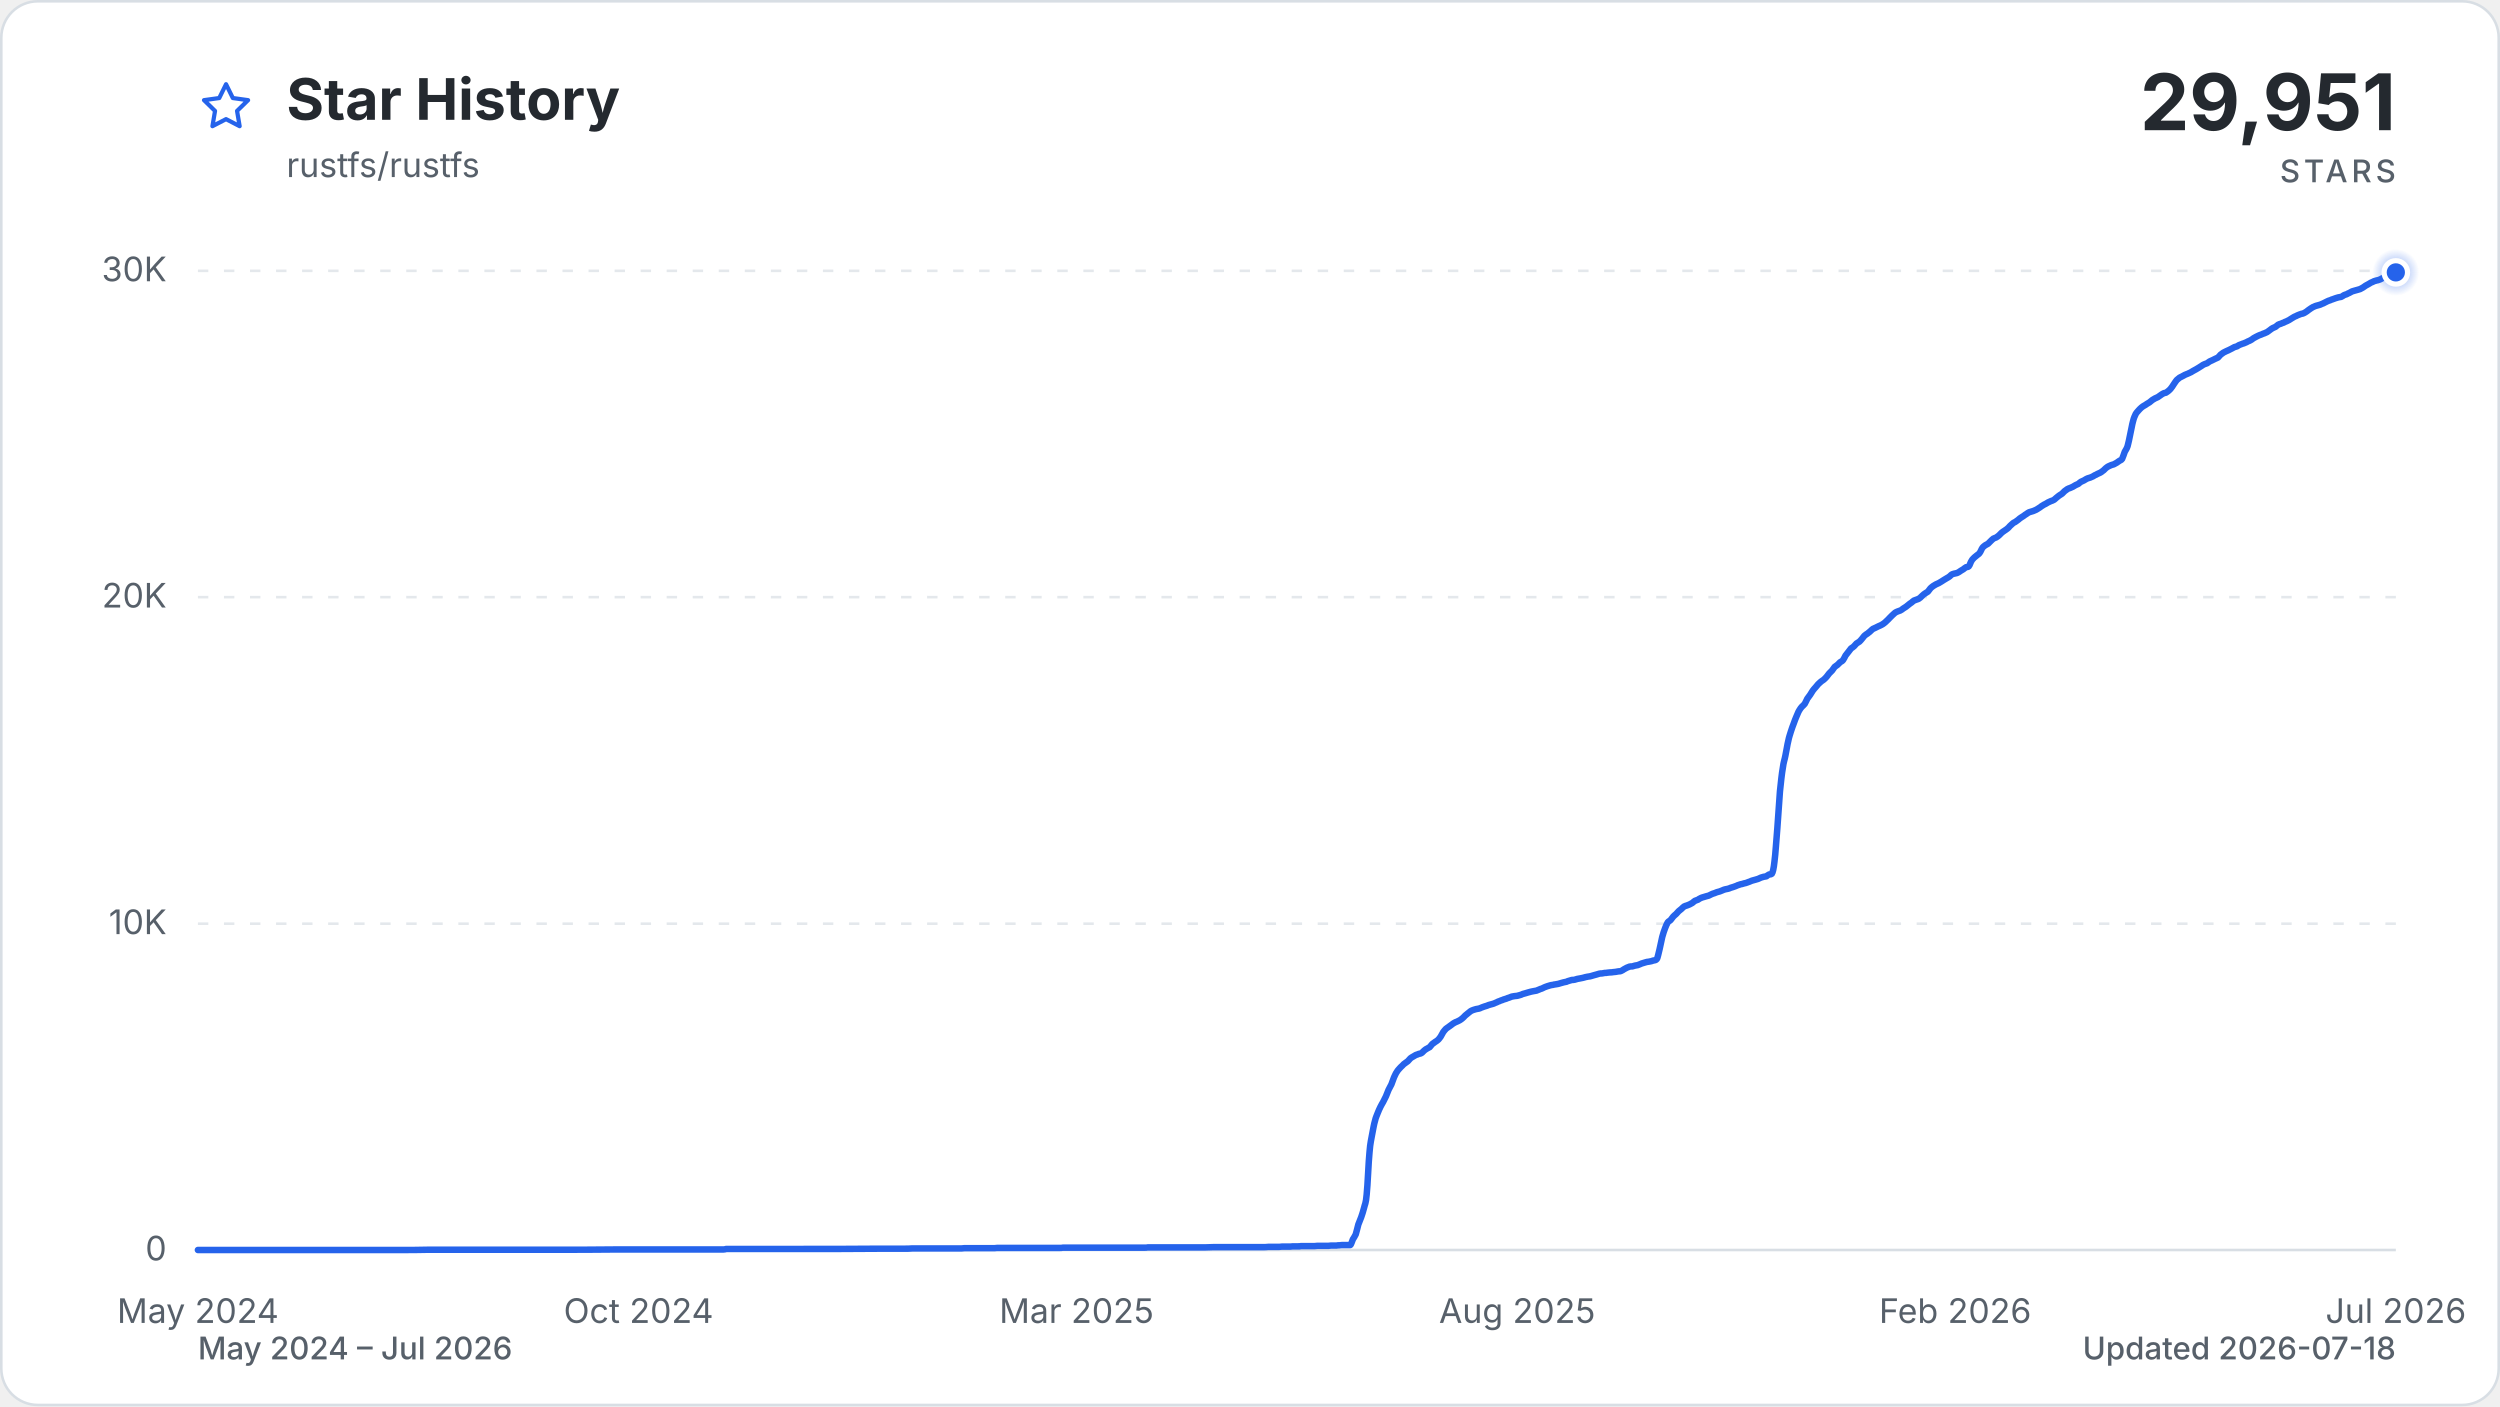
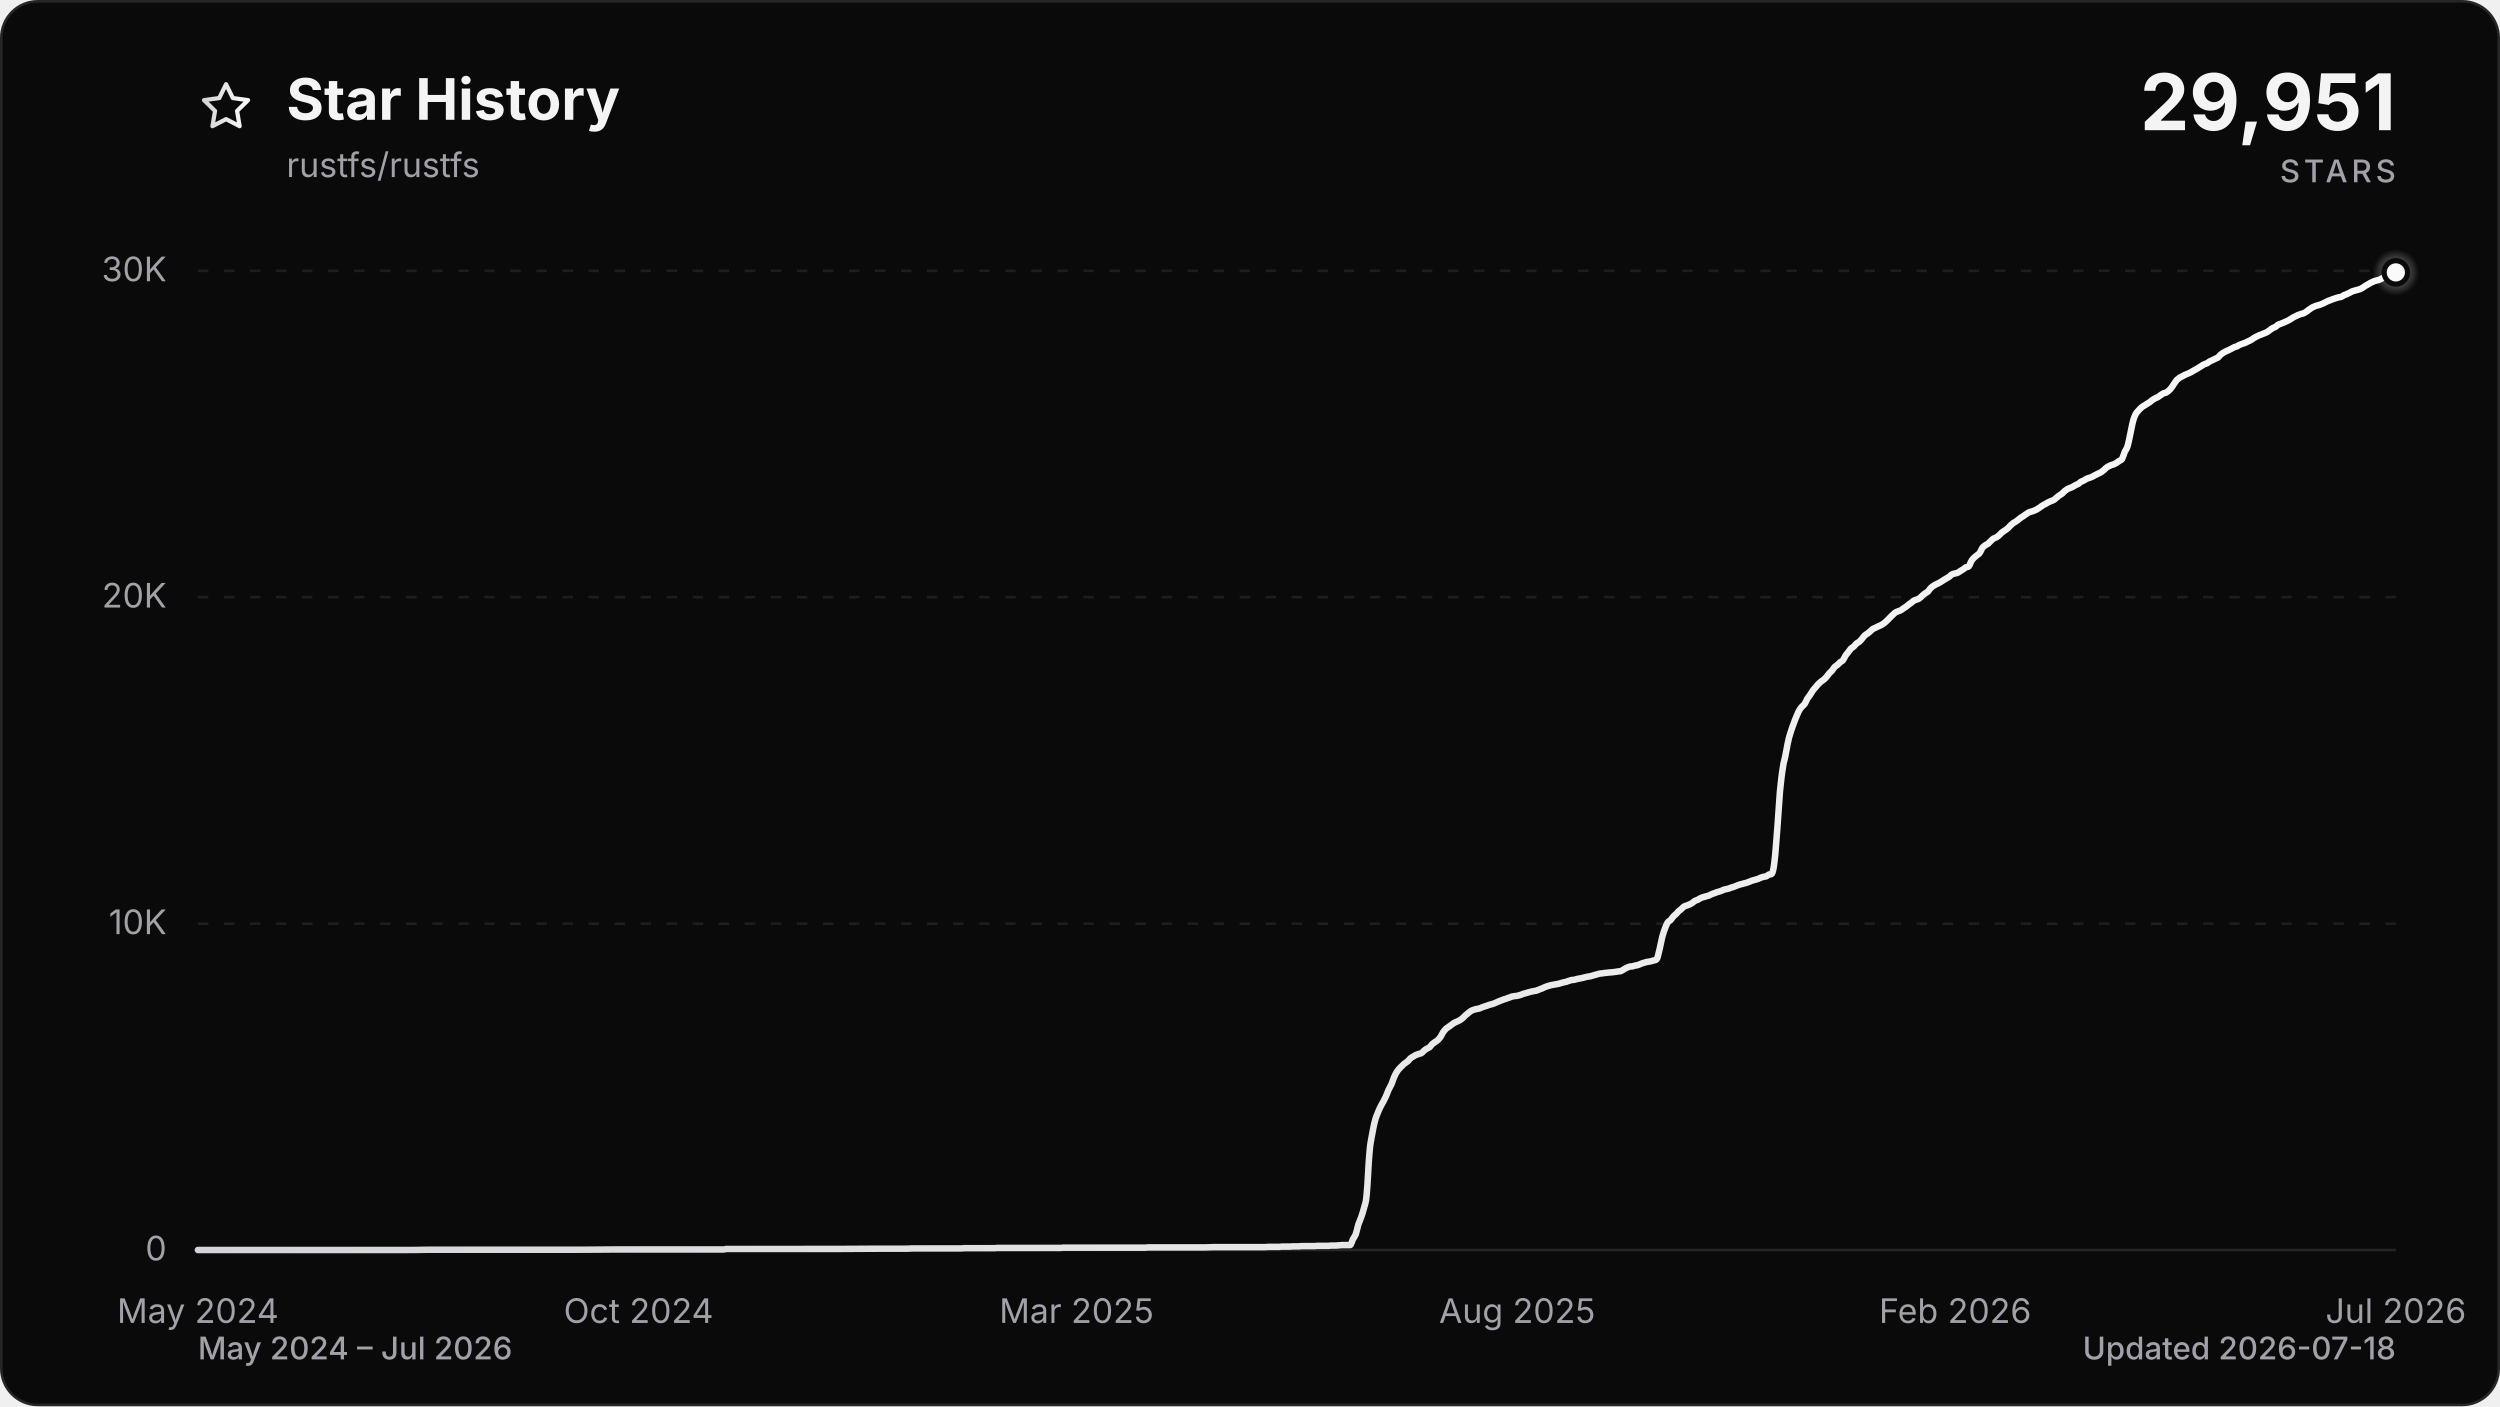
- <svg xmlns="http://www.w3.org/2000/svg" viewBox="0 0 960 540" role="img" aria-labelledby="title description" data-style="minimal" data-variant="line" data-animated="true">
+ <svg xmlns="http://www.w3.org/2000/svg" viewBox="0 0 960 540" role="img" aria-labelledby="title description" data-style="mono" data-variant="line" data-animated="true">
  <defs>
    <linearGradient id="trend" x1="0" y1="0" x2="1" y2="0">
-       <stop offset="0%" stop-color="#2563eb" />
-       <stop offset="100%" stop-color="#2563eb" />
+       <stop offset="0%" stop-color="#d4d4d8" />
+       <stop offset="100%" stop-color="#fafafa" />
    </linearGradient>
    <radialGradient id="marker-halo" cx="50%" cy="50%" r="50%">
-       <stop offset="0%" stop-color="#2563eb" stop-opacity="0.55" />
-       <stop offset="100%" stop-color="#2563eb" stop-opacity="0" />
+       <stop offset="0%" stop-color="#fafafa" stop-opacity="0.55" />
+       <stop offset="100%" stop-color="#fafafa" stop-opacity="0" />
    </radialGradient>
  </defs>
  <style>
.trend-enter{transform-box:fill-box;transform-origin:center;animation:trend-enter 520ms cubic-bezier(0.16,1,0.3,1)}
.marker-enter{transform-box:fill-box;transform-origin:center;animation:marker-enter 320ms cubic-bezier(0.16,1,0.3,1) 200ms both}
.marker-pulse{transform-box:fill-box;transform-origin:center;animation:marker-pulse 2.6s ease-out infinite}
@keyframes trend-enter{from{opacity:.35;transform:translateY(10px)}to{opacity:1;transform:translateY(0)}}
@keyframes marker-enter{from{opacity:0;transform:scale(.4)}to{opacity:1;transform:scale(1)}}
@keyframes marker-pulse{0%{opacity:.5;transform:scale(.7)}70%,100%{opacity:0;transform:scale(2.1)}}
@media (prefers-reduced-motion:reduce){.trend-enter,.marker-enter,.marker-pulse{animation:none!important}}
@media (prefers-reduced-motion:reduce){.marker-pulse{opacity:0}}
</style>
-   <rect x="0.5" y="0.5" width="959" height="539" fill="#ffffff" stroke="#d8dee4" stroke-width="1" rx="14" />
+   <rect x="0.5" y="0.5" width="959" height="539" fill="#0a0a0a" stroke="#262626" stroke-width="1" rx="14" />
  <path d="M12 2.6l2.9 5.9 6.5.9-4.7 4.6 1.1 6.5-5.8-3-5.8 3 1.1-6.5-4.7-4.6 6.5-.9L12 2.6Z" transform="translate(76 30) scale(.9)" fill="none" stroke="url(#trend)" stroke-width="1.8" stroke-linejoin="round" aria-hidden="true" />
-   <text x="110" y="46" fill="#24292f" font-family="ui-sans-serif, system-ui, -apple-system, BlinkMacSystemFont, 'Segoe UI', sans-serif" font-size="22" font-weight="700">Star History</text>
-   <text x="110" y="68" fill="#57606a" font-family="ui-sans-serif, system-ui, -apple-system, BlinkMacSystemFont, 'Segoe UI', sans-serif" font-size="13">rustfs/rustfs</text>
-   <text x="920" y="50" fill="#24292f" font-family="ui-sans-serif, system-ui, -apple-system, BlinkMacSystemFont, 'Segoe UI', sans-serif" font-size="30" font-weight="700" text-anchor="end">29,951</text>
-   <text x="920" y="70" fill="#57606a" font-family="ui-sans-serif, system-ui, -apple-system, BlinkMacSystemFont, 'Segoe UI', sans-serif" font-size="12" font-weight="500" letter-spacing="1.5" text-anchor="end">STARS</text>
-   <line x1="76" y1="480.0" x2="920" y2="480.0" stroke="#d8dee4" stroke-width="1" stroke-dasharray="0" opacity="1" />
-   <text x="64" y="484.0" fill="#57606a" font-family="ui-sans-serif, system-ui, -apple-system, BlinkMacSystemFont, 'Segoe UI', sans-serif" font-size="13" text-anchor="end">0</text>
-   <line x1="76" y1="354.7" x2="920" y2="354.7" stroke="#d8dee4" stroke-width="1" stroke-dasharray="4 6" opacity="0.7" />
-   <text x="64" y="358.7" fill="#57606a" font-family="ui-sans-serif, system-ui, -apple-system, BlinkMacSystemFont, 'Segoe UI', sans-serif" font-size="13" text-anchor="end">10K</text>
-   <line x1="76" y1="229.3" x2="920" y2="229.3" stroke="#d8dee4" stroke-width="1" stroke-dasharray="4 6" opacity="0.7" />
-   <text x="64" y="233.3" fill="#57606a" font-family="ui-sans-serif, system-ui, -apple-system, BlinkMacSystemFont, 'Segoe UI', sans-serif" font-size="13" text-anchor="end">20K</text>
-   <line x1="76" y1="104.0" x2="920" y2="104.0" stroke="#d8dee4" stroke-width="1" stroke-dasharray="4 6" opacity="0.7" />
-   <text x="64" y="108.0" fill="#57606a" font-family="ui-sans-serif, system-ui, -apple-system, BlinkMacSystemFont, 'Segoe UI', sans-serif" font-size="13" text-anchor="end">30K</text>
-   <text x="76.0" y="508" fill="#57606a" font-family="ui-sans-serif, system-ui, -apple-system, BlinkMacSystemFont, 'Segoe UI', sans-serif" font-size="13" text-anchor="middle">May 2024</text>
-   <text x="245.2" y="508" fill="#57606a" font-family="ui-sans-serif, system-ui, -apple-system, BlinkMacSystemFont, 'Segoe UI', sans-serif" font-size="13" text-anchor="middle">Oct 2024</text>
-   <text x="413.4" y="508" fill="#57606a" font-family="ui-sans-serif, system-ui, -apple-system, BlinkMacSystemFont, 'Segoe UI', sans-serif" font-size="13" text-anchor="middle">Mar 2025</text>
-   <text x="582.6" y="508" fill="#57606a" font-family="ui-sans-serif, system-ui, -apple-system, BlinkMacSystemFont, 'Segoe UI', sans-serif" font-size="13" text-anchor="middle">Aug 2025</text>
-   <text x="750.8" y="508" fill="#57606a" font-family="ui-sans-serif, system-ui, -apple-system, BlinkMacSystemFont, 'Segoe UI', sans-serif" font-size="13" text-anchor="middle">Feb 2026</text>
-   <text x="920.0" y="508" fill="#57606a" font-family="ui-sans-serif, system-ui, -apple-system, BlinkMacSystemFont, 'Segoe UI', sans-serif" font-size="13" text-anchor="middle">Jul 2026</text>
+   <text x="110" y="46" fill="#f4f4f5" font-family="ui-sans-serif, system-ui, -apple-system, BlinkMacSystemFont, 'Segoe UI', sans-serif" font-size="22" font-weight="700">Star History</text>
+   <text x="110" y="68" fill="#a1a1aa" font-family="ui-sans-serif, system-ui, -apple-system, BlinkMacSystemFont, 'Segoe UI', sans-serif" font-size="13">rustfs/rustfs</text>
+   <text x="920" y="50" fill="#f4f4f5" font-family="ui-sans-serif, system-ui, -apple-system, BlinkMacSystemFont, 'Segoe UI', sans-serif" font-size="30" font-weight="700" text-anchor="end">29,951</text>
+   <text x="920" y="70" fill="#a1a1aa" font-family="ui-sans-serif, system-ui, -apple-system, BlinkMacSystemFont, 'Segoe UI', sans-serif" font-size="12" font-weight="500" letter-spacing="1.5" text-anchor="end">STARS</text>
+   <line x1="76" y1="480.0" x2="920" y2="480.0" stroke="#262626" stroke-width="1" stroke-dasharray="0" opacity="1" />
+   <text x="64" y="484.0" fill="#a1a1aa" font-family="ui-sans-serif, system-ui, -apple-system, BlinkMacSystemFont, 'Segoe UI', sans-serif" font-size="13" text-anchor="end">0</text>
+   <line x1="76" y1="354.7" x2="920" y2="354.7" stroke="#262626" stroke-width="1" stroke-dasharray="4 6" opacity="0.7" />
+   <text x="64" y="358.7" fill="#a1a1aa" font-family="ui-sans-serif, system-ui, -apple-system, BlinkMacSystemFont, 'Segoe UI', sans-serif" font-size="13" text-anchor="end">10K</text>
+   <line x1="76" y1="229.3" x2="920" y2="229.3" stroke="#262626" stroke-width="1" stroke-dasharray="4 6" opacity="0.7" />
+   <text x="64" y="233.3" fill="#a1a1aa" font-family="ui-sans-serif, system-ui, -apple-system, BlinkMacSystemFont, 'Segoe UI', sans-serif" font-size="13" text-anchor="end">20K</text>
+   <line x1="76" y1="104.0" x2="920" y2="104.0" stroke="#262626" stroke-width="1" stroke-dasharray="4 6" opacity="0.7" />
+   <text x="64" y="108.0" fill="#a1a1aa" font-family="ui-sans-serif, system-ui, -apple-system, BlinkMacSystemFont, 'Segoe UI', sans-serif" font-size="13" text-anchor="end">30K</text>
+   <text x="76.0" y="508" fill="#a1a1aa" font-family="ui-sans-serif, system-ui, -apple-system, BlinkMacSystemFont, 'Segoe UI', sans-serif" font-size="13" text-anchor="middle">May 2024</text>
+   <text x="245.2" y="508" fill="#a1a1aa" font-family="ui-sans-serif, system-ui, -apple-system, BlinkMacSystemFont, 'Segoe UI', sans-serif" font-size="13" text-anchor="middle">Oct 2024</text>
+   <text x="413.4" y="508" fill="#a1a1aa" font-family="ui-sans-serif, system-ui, -apple-system, BlinkMacSystemFont, 'Segoe UI', sans-serif" font-size="13" text-anchor="middle">Mar 2025</text>
+   <text x="582.6" y="508" fill="#a1a1aa" font-family="ui-sans-serif, system-ui, -apple-system, BlinkMacSystemFont, 'Segoe UI', sans-serif" font-size="13" text-anchor="middle">Aug 2025</text>
+   <text x="750.8" y="508" fill="#a1a1aa" font-family="ui-sans-serif, system-ui, -apple-system, BlinkMacSystemFont, 'Segoe UI', sans-serif" font-size="13" text-anchor="middle">Feb 2026</text>
+   <text x="920.0" y="508" fill="#a1a1aa" font-family="ui-sans-serif, system-ui, -apple-system, BlinkMacSystemFont, 'Segoe UI', sans-serif" font-size="13" text-anchor="middle">Jul 2026</text>
  <g class="trend-enter">
    <path d="M 76.0 480.0 C 96.0 480.0, 115.9 480.0, 135.9 480.0 C 141.9 480.0, 147.8 480.0, 153.8 480.0 C 157.3 480.0, 160.8 480.0, 164.3 479.9 C 165.7 479.9, 167.1 479.9, 168.5 479.9 C 174.4 479.9, 180.4 479.9, 186.4 479.9 C 187.4 479.9, 188.5 479.9, 189.5 479.9 C 190.2 479.9, 190.9 479.9, 191.6 479.9 C 192.7 479.9, 193.7 479.9, 194.8 479.9 C 195.1 479.9, 195.5 479.9, 195.8 479.9 C 201.8 479.9, 207.7 479.9, 213.7 479.9 C 221.0 479.9, 228.4 479.9, 235.8 479.8 C 237.9 479.8, 240.0 479.8, 242.1 479.8 C 246.6 479.8, 251.2 479.8, 255.7 479.8 C 257.5 479.8, 259.2 479.8, 261.0 479.8 C 262.4 479.8, 263.8 479.8, 265.2 479.8 C 269.4 479.8, 273.6 479.8, 277.8 479.8 C 278.2 479.8, 278.5 479.7, 278.9 479.6 C 280.3 479.6, 281.7 479.6, 283.1 479.6 C 285.5 479.6, 288.0 479.6, 290.4 479.6 C 291.1 479.6, 291.8 479.6, 292.5 479.6 C 294.3 479.6, 296.0 479.6, 297.8 479.6 C 300.2 479.6, 302.7 479.6, 305.1 479.6 C 305.8 479.6, 306.5 479.6, 307.2 479.6 C 317.4 479.6, 327.6 479.6, 337.7 479.5 C 338.1 479.5, 338.4 479.5, 338.8 479.5 C 339.5 479.5, 340.2 479.5, 340.9 479.5 C 341.6 479.5, 342.3 479.5, 343.0 479.5 C 343.7 479.5, 344.4 479.5, 345.1 479.5 C 345.4 479.5, 345.8 479.5, 346.1 479.5 C 346.5 479.5, 346.8 479.5, 347.2 479.5 C 348.2 479.5, 349.3 479.5, 350.3 479.4 C 350.7 479.4, 351.0 479.4, 351.4 479.4 C 354.5 479.4, 357.7 479.4, 360.8 479.4 C 362.6 479.4, 364.3 479.4, 366.1 479.4 C 367.1 479.4, 368.2 479.4, 369.2 479.4 C 369.6 479.4, 369.9 479.3, 370.3 479.3 C 370.6 479.3, 371.0 479.3, 371.3 479.3 C 373.1 479.3, 374.9 479.3, 376.6 479.3 C 377.0 479.3, 377.3 479.3, 377.7 479.3 C 378.7 479.3, 379.8 479.3, 380.8 479.3 C 381.2 479.3, 381.5 479.3, 381.9 479.3 C 382.2 479.3, 382.6 479.2, 382.9 479.2 C 384.7 479.2, 386.4 479.2, 388.2 479.2 C 389.6 479.2, 391.0 479.2, 392.4 479.2 C 394.8 479.2, 397.3 479.2, 399.7 479.2 C 401.1 479.2, 402.5 479.2, 403.9 479.2 C 404.6 479.2, 405.3 479.2, 406.0 479.2 C 406.4 479.2, 406.7 479.2, 407.1 479.2 C 407.4 479.2, 407.8 479.2, 408.1 479.1 C 408.8 479.1, 409.5 479.1, 410.2 479.1 C 415.1 479.1, 420.0 479.1, 425.0 479.1 C 426.7 479.1, 428.5 479.1, 430.2 479.1 C 433.4 479.1, 436.5 479.1, 439.7 479.1 C 440.0 479.1, 440.4 479.1, 440.7 479.0 C 442.1 479.0, 443.5 479.0, 444.9 479.0 C 447.7 479.0, 450.5 479.0, 453.3 479.0 C 454.0 479.0, 454.7 479.0, 455.4 479.0 C 456.1 479.0, 456.8 479.0, 457.5 479.0 C 457.9 479.0, 458.2 479.0, 458.6 479.0 C 460.0 479.0, 461.4 479.0, 462.8 479.0 C 463.8 479.0, 464.9 478.9, 465.9 478.9 C 468.7 478.9, 471.5 478.9, 474.4 478.9 C 474.7 478.9, 475.1 478.9, 475.4 478.9 C 477.2 478.9, 478.9 478.9, 480.7 478.9 C 481.0 478.9, 481.4 478.9, 481.7 478.9 C 482.1 478.9, 482.4 478.9, 482.8 478.9 C 483.1 478.9, 483.5 478.9, 483.8 478.9 C 484.2 478.9, 484.5 478.9, 484.9 478.9 C 485.6 478.9, 486.3 478.9, 487.0 478.8 C 487.7 478.8, 488.4 478.8, 489.1 478.8 C 489.4 478.8, 489.8 478.8, 490.1 478.8 C 490.5 478.8, 490.8 478.8, 491.2 478.8 C 491.5 478.8, 491.9 478.7, 492.2 478.7 C 492.6 478.7, 492.9 478.7, 493.3 478.7 C 493.6 478.7, 494.0 478.7, 494.3 478.7 C 494.7 478.7, 495.0 478.7, 495.4 478.7 C 495.7 478.7, 496.1 478.6, 496.4 478.6 C 496.8 478.6, 497.1 478.6, 497.5 478.6 C 497.8 478.6, 498.2 478.6, 498.5 478.6 C 498.9 478.6, 499.2 478.6, 499.6 478.5 C 500.6 478.5, 501.7 478.5, 502.7 478.5 C 503.4 478.5, 504.1 478.5, 504.8 478.5 C 505.2 478.5, 505.5 478.4, 505.9 478.4 C 506.2 478.4, 506.6 478.4, 506.9 478.4 C 508.0 478.4, 509.0 478.4, 510.1 478.4 C 510.4 478.4, 510.8 478.3, 511.1 478.3 C 511.5 478.3, 511.8 478.3, 512.2 478.3 C 512.5 478.3, 512.9 478.3, 513.2 478.3 C 513.6 478.2, 513.9 478.2, 514.3 478.2 C 514.6 478.2, 515.0 478.1, 515.3 478.1 C 515.7 478.1, 516.0 478.1, 516.4 478.1 C 516.7 478.1, 517.1 478.1, 517.4 478.1 C 517.8 478.1, 518.1 478.1, 518.5 478.1 C 518.8 478.0, 519.2 476.6, 519.5 475.9 C 519.9 475.2, 520.2 474.9, 520.6 474.0 C 520.9 473.1, 521.3 471.3, 521.6 470.2 C 522.0 469.1, 522.3 468.4, 522.7 467.4 C 523.1 466.3, 523.4 465.3, 523.8 463.8 C 524.1 462.4, 524.5 462.3, 524.8 458.7 C 525.2 455.1, 525.5 446.2, 525.9 442.4 C 526.2 438.5, 526.6 437.6, 526.9 435.6 C 527.3 433.6, 527.6 431.7, 528.0 430.4 C 528.3 429.0, 528.7 428.4, 529.0 427.5 C 529.4 426.6, 529.7 425.7, 530.1 425.0 C 530.4 424.3, 530.8 423.8, 531.1 423.2 C 531.5 422.5, 531.8 421.7, 532.2 421.0 C 532.5 420.2, 532.9 419.3, 533.2 418.5 C 533.6 417.8, 533.9 417.2, 534.3 416.4 C 534.6 415.6, 535.0 414.5, 535.3 413.7 C 535.7 412.9, 536.0 412.1, 536.4 411.6 C 536.7 411.0, 537.1 410.7, 537.4 410.3 C 537.8 409.9, 538.1 409.5, 538.5 409.2 C 538.8 408.8, 539.2 408.5, 539.5 408.3 C 539.9 408.0, 540.2 407.8, 540.6 407.5 C 540.9 407.2, 541.3 406.7, 541.6 406.4 C 542.0 406.1, 542.3 405.9, 542.7 405.7 C 543.0 405.5, 543.4 405.3, 543.7 405.1 C 544.1 405.0, 544.4 404.9, 544.8 404.7 C 545.1 404.6, 545.5 404.6, 545.8 404.4 C 546.2 404.2, 546.5 403.7, 546.9 403.4 C 547.2 403.1, 547.6 402.9, 547.9 402.7 C 548.3 402.4, 548.6 402.4, 549.0 402.1 C 549.3 401.8, 549.7 401.3, 550.0 400.9 C 550.4 400.6, 550.7 400.4, 551.1 400.1 C 551.4 399.9, 551.8 399.7, 552.1 399.4 C 552.5 399.1, 552.8 398.6, 553.2 398.1 C 553.5 397.5, 553.9 396.8, 554.2 396.3 C 554.6 395.8, 554.9 395.4, 555.3 395.0 C 555.6 394.7, 556.0 394.6, 556.3 394.3 C 556.7 394.0, 557.0 393.8, 557.4 393.5 C 557.7 393.2, 558.1 393.0, 558.4 392.8 C 558.8 392.6, 559.1 392.4, 559.5 392.3 C 559.8 392.1, 560.2 392.0, 560.5 391.8 C 560.9 391.6, 561.2 391.3, 561.6 391.0 C 561.9 390.7, 562.3 390.4, 562.6 390.0 C 563.0 389.7, 563.3 389.4, 563.7 389.1 C 564.0 388.9, 564.4 388.5, 564.7 388.3 C 565.1 388.1, 565.4 387.9, 565.8 387.8 C 566.1 387.7, 566.5 387.6, 566.8 387.5 C 567.2 387.4, 567.5 387.4, 567.9 387.3 C 568.2 387.2, 568.6 387.1, 568.9 386.9 C 569.3 386.8, 569.6 386.6, 570.0 386.5 C 570.3 386.4, 570.7 386.3, 571.0 386.2 C 571.4 386.0, 571.7 385.9, 572.1 385.8 C 572.4 385.7, 572.8 385.6, 573.2 385.5 C 573.5 385.4, 573.9 385.3, 574.2 385.1 C 574.6 385.0, 574.9 384.8, 575.3 384.6 C 575.6 384.5, 576.0 384.4, 576.3 384.2 C 576.7 384.1, 577.0 384.0, 577.4 383.8 C 577.7 383.7, 578.1 383.6, 578.4 383.5 C 578.8 383.3, 579.1 383.2, 579.5 383.1 C 579.8 383.0, 580.2 382.8, 580.5 382.7 C 580.9 382.6, 581.2 382.6, 581.6 382.5 C 581.9 382.5, 582.3 382.4, 582.6 382.4 C 583.0 382.3, 583.3 382.2, 583.7 382.1 C 584.0 382.0, 584.4 381.9, 584.7 381.7 C 585.1 381.6, 585.4 381.5, 585.8 381.4 C 586.1 381.3, 586.5 381.2, 586.8 381.1 C 587.2 381.0, 587.5 380.9, 587.9 380.8 C 588.2 380.7, 588.6 380.7, 588.9 380.6 C 589.3 380.5, 589.6 380.5, 590.0 380.4 C 590.3 380.3, 590.7 380.1, 591.0 380.0 C 591.4 379.8, 591.7 379.7, 592.1 379.6 C 592.4 379.4, 592.8 379.3, 593.1 379.1 C 593.5 379.0, 593.8 378.8, 594.2 378.7 C 594.5 378.6, 594.9 378.5, 595.2 378.4 C 595.6 378.3, 595.9 378.2, 596.3 378.2 C 596.6 378.1, 597.0 378.0, 597.3 378.0 C 597.7 377.9, 598.0 377.9, 598.4 377.8 C 598.7 377.7, 599.1 377.6, 599.4 377.5 C 599.8 377.4, 600.1 377.3, 600.5 377.2 C 600.8 377.1, 601.2 377.1, 601.5 377.0 C 601.9 376.8, 602.2 376.7, 602.6 376.6 C 602.9 376.5, 603.3 376.4, 603.6 376.3 C 604.0 376.3, 604.3 376.3, 604.7 376.2 C 605.0 376.1, 605.4 376.0, 605.7 375.9 C 606.1 375.8, 606.4 375.8, 606.8 375.7 C 607.1 375.6, 607.5 375.6, 607.8 375.5 C 608.2 375.4, 608.5 375.3, 608.9 375.2 C 609.2 375.1, 609.6 375.1, 609.9 375.0 C 610.3 375.0, 610.6 374.9, 611.0 374.8 C 611.3 374.7, 611.7 374.6, 612.0 374.5 C 612.4 374.4, 612.7 374.3, 613.1 374.2 C 613.4 374.1, 613.8 374.0, 614.1 373.9 C 614.5 373.8, 614.8 373.8, 615.2 373.8 C 615.5 373.7, 615.9 373.7, 616.2 373.6 C 616.6 373.6, 616.9 373.6, 617.3 373.5 C 617.6 373.5, 618.0 373.4, 618.3 373.4 C 618.7 373.4, 619.0 373.4, 619.4 373.3 C 619.7 373.3, 620.1 373.2, 620.4 373.2 C 620.8 373.1, 621.1 373.1, 621.5 373.0 C 621.8 373.0, 622.2 373.0, 622.6 372.8 C 622.9 372.7, 623.3 372.4, 623.6 372.2 C 624.0 372.0, 624.3 371.8, 624.7 371.6 C 625.0 371.5, 625.4 371.3, 625.7 371.2 C 626.1 371.1, 626.4 371.1, 626.8 371.1 C 627.1 371.0, 627.5 370.9, 627.8 370.8 C 628.2 370.7, 628.5 370.7, 628.9 370.6 C 629.2 370.5, 629.6 370.3, 629.9 370.2 C 630.3 370.0, 630.6 369.9, 631.0 369.8 C 631.3 369.7, 631.7 369.6, 632.0 369.5 C 632.4 369.4, 632.7 369.3, 633.1 369.3 C 633.4 369.2, 633.8 369.2, 634.1 369.1 C 634.5 369.0, 634.8 368.8, 635.2 368.8 C 635.5 368.7, 635.9 368.7, 636.2 368.3 C 636.6 367.8, 636.9 365.8, 637.3 364.4 C 637.6 363.0, 638.0 361.1, 638.3 359.8 C 638.7 358.5, 639.0 357.3, 639.4 356.4 C 639.7 355.5, 640.1 354.8, 640.4 354.2 C 640.8 353.7, 641.1 353.7, 641.5 353.3 C 641.8 352.9, 642.2 352.4, 642.5 352.0 C 642.9 351.6, 643.2 351.3, 643.6 351.0 C 643.9 350.6, 644.3 350.3, 644.6 349.9 C 645.0 349.6, 645.3 349.3, 645.7 349.0 C 646.0 348.7, 646.4 348.3, 646.7 348.1 C 647.1 347.9, 647.4 347.8, 647.8 347.7 C 648.1 347.6, 648.5 347.4, 648.8 347.3 C 649.2 347.1, 649.5 346.9, 649.9 346.7 C 650.2 346.4, 650.6 346.1, 650.9 345.9 C 651.3 345.7, 651.6 345.7, 652.0 345.5 C 652.3 345.3, 652.7 345.0, 653.0 344.9 C 653.4 344.7, 653.7 344.6, 654.1 344.5 C 654.4 344.4, 654.8 344.3, 655.1 344.2 C 655.5 344.1, 655.8 344.0, 656.2 343.9 C 656.5 343.8, 656.9 343.5, 657.2 343.4 C 657.6 343.2, 657.9 343.1, 658.3 343.0 C 658.6 342.9, 659.0 342.7, 659.3 342.6 C 659.7 342.5, 660.0 342.4, 660.4 342.3 C 660.7 342.2, 661.1 342.0, 661.4 341.9 C 661.8 341.7, 662.1 341.6, 662.5 341.5 C 662.8 341.4, 663.2 341.4, 663.5 341.3 C 663.9 341.2, 664.2 341.1, 664.6 340.9 C 664.9 340.8, 665.3 340.7, 665.6 340.6 C 666.0 340.5, 666.3 340.3, 666.7 340.2 C 667.0 340.0, 667.4 339.9, 667.7 339.8 C 668.1 339.7, 668.4 339.5, 668.8 339.5 C 669.1 339.4, 669.5 339.3, 669.8 339.2 C 670.2 339.1, 670.5 339.1, 670.9 338.9 C 671.2 338.8, 671.6 338.6, 672.0 338.5 C 672.3 338.3, 672.7 338.2, 673.0 338.1 C 673.4 338.0, 673.7 337.9, 674.1 337.8 C 674.4 337.7, 674.8 337.6, 675.1 337.5 C 675.5 337.3, 675.8 337.2, 676.2 337.0 C 676.5 336.9, 676.9 336.8, 677.2 336.7 C 677.6 336.6, 677.9 336.6, 678.3 336.5 C 678.6 336.3, 679.0 335.9, 679.3 335.8 C 679.7 335.8, 680.0 335.8, 680.4 335.5 C 680.7 335.1, 681.1 333.7, 681.4 330.8 C 681.8 327.9, 682.1 322.5, 682.5 318.0 C 682.8 313.5, 683.2 307.8, 683.5 303.9 C 683.9 300.1, 684.2 297.2, 684.6 294.9 C 684.9 292.5, 685.3 291.8, 685.6 290.1 C 686.0 288.4, 686.3 286.0, 686.7 284.5 C 687.0 282.9, 687.4 282.0, 687.7 280.9 C 688.1 279.8, 688.4 278.7, 688.8 277.8 C 689.1 276.8, 689.5 276.0, 689.8 275.2 C 690.2 274.4, 690.5 273.4, 690.9 272.8 C 691.2 272.2, 691.6 271.8, 691.9 271.4 C 692.3 271.0, 692.6 270.8, 693.0 270.3 C 693.3 269.8, 693.7 268.9, 694.0 268.3 C 694.4 267.7, 694.7 267.3, 695.1 266.8 C 695.4 266.3, 695.8 265.7, 696.1 265.2 C 696.5 264.7, 696.8 264.3, 697.2 263.9 C 697.5 263.5, 697.9 263.1, 698.2 262.7 C 698.6 262.4, 698.9 262.0, 699.3 261.7 C 699.6 261.4, 700.0 261.3, 700.3 261.0 C 700.7 260.7, 701.0 260.3, 701.4 259.9 C 701.7 259.5, 702.1 259.0, 702.4 258.6 C 702.8 258.2, 703.1 257.9, 703.5 257.5 C 703.8 257.1, 704.2 256.5, 704.5 256.1 C 704.9 255.8, 705.2 255.6, 705.6 255.3 C 705.9 255.0, 706.3 254.6, 706.6 254.3 C 707.0 254.0, 707.3 254.0, 707.7 253.5 C 708.0 253.1, 708.4 252.3, 708.7 251.7 C 709.1 251.2, 709.4 250.8, 709.8 250.3 C 710.1 249.9, 710.5 249.4, 710.8 249.0 C 711.2 248.7, 711.5 248.6, 711.9 248.2 C 712.2 247.9, 712.6 247.4, 712.9 247.1 C 713.3 246.8, 713.6 246.7, 714.0 246.4 C 714.3 246.1, 714.7 245.7, 715.0 245.3 C 715.4 244.9, 715.7 244.3, 716.1 244.0 C 716.4 243.7, 716.8 243.5, 717.1 243.3 C 717.5 243.0, 717.8 242.7, 718.2 242.4 C 718.5 242.1, 718.9 241.7, 719.2 241.5 C 719.6 241.3, 719.9 241.2, 720.3 241.0 C 720.6 240.9, 721.0 240.6, 721.3 240.5 C 721.7 240.3, 722.1 240.2, 722.4 240.0 C 722.8 239.8, 723.1 239.6, 723.5 239.3 C 723.8 239.1, 724.2 238.7, 724.5 238.4 C 724.9 238.1, 725.2 237.7, 725.6 237.3 C 725.9 237.0, 726.3 236.6, 726.6 236.3 C 727.0 236.0, 727.3 235.6, 727.7 235.3 C 728.0 235.1, 728.4 234.9, 728.7 234.8 C 729.1 234.6, 729.4 234.6, 729.8 234.4 C 730.1 234.3, 730.5 233.9, 730.8 233.7 C 731.2 233.4, 731.5 233.3, 731.9 233.0 C 732.2 232.8, 732.6 232.4, 732.9 232.2 C 733.3 231.9, 733.6 231.6, 734.0 231.4 C 734.3 231.1, 734.7 230.8, 735.0 230.6 C 735.4 230.4, 735.7 230.4, 736.1 230.2 C 736.4 230.1, 736.8 230.0, 737.1 229.7 C 737.5 229.5, 737.8 229.0, 738.2 228.7 C 738.5 228.4, 738.9 228.1, 739.2 227.9 C 739.6 227.6, 739.9 227.5, 740.3 227.2 C 740.6 226.8, 741.0 226.3, 741.3 225.9 C 741.7 225.5, 742.0 225.3, 742.4 225.0 C 742.7 224.8, 743.1 224.6, 743.4 224.4 C 743.8 224.2, 744.1 224.1, 744.5 223.9 C 744.8 223.7, 745.2 223.5, 745.5 223.3 C 745.9 223.1, 746.2 222.8, 746.6 222.6 C 746.9 222.4, 747.3 222.2, 747.6 222.0 C 748.0 221.8, 748.3 221.6, 748.7 221.3 C 749.0 221.0, 749.4 220.6, 749.7 220.5 C 750.1 220.3, 750.4 220.3, 750.8 220.2 C 751.1 220.1, 751.5 220.1, 751.8 219.9 C 752.2 219.7, 752.5 219.5, 752.9 219.2 C 753.2 219.0, 753.6 218.8, 753.9 218.6 C 754.3 218.3, 754.6 218.0, 755.0 217.8 C 755.3 217.7, 755.7 217.8, 756.0 217.5 C 756.4 217.1, 756.7 215.8, 757.1 215.3 C 757.4 214.7, 757.8 214.5, 758.1 214.1 C 758.5 213.8, 758.8 213.5, 759.2 213.2 C 759.5 212.9, 759.9 212.8, 760.2 212.3 C 760.6 211.8, 760.9 210.8, 761.3 210.3 C 761.6 209.9, 762.0 209.7, 762.3 209.4 C 762.7 209.2, 763.0 209.0, 763.4 208.8 C 763.7 208.5, 764.1 208.1, 764.4 207.8 C 764.8 207.4, 765.1 207.1, 765.5 206.8 C 765.8 206.6, 766.2 206.6, 766.5 206.4 C 766.9 206.2, 767.2 205.9, 767.6 205.6 C 767.9 205.3, 768.3 204.9, 768.6 204.6 C 769.0 204.3, 769.3 204.0, 769.7 203.8 C 770.0 203.5, 770.4 203.4, 770.7 203.1 C 771.1 202.8, 771.5 202.4, 771.8 202.0 C 772.2 201.7, 772.5 201.3, 772.9 201.0 C 773.2 200.7, 773.6 200.6, 773.9 200.4 C 774.3 200.2, 774.6 199.8, 775.0 199.6 C 775.3 199.3, 775.7 199.0, 776.0 198.8 C 776.4 198.6, 776.7 198.3, 777.1 198.1 C 777.4 197.8, 777.8 197.6, 778.1 197.4 C 778.5 197.1, 778.8 196.9, 779.2 196.7 C 779.5 196.6, 779.9 196.5, 780.2 196.4 C 780.6 196.3, 780.9 196.2, 781.3 196.0 C 781.6 195.9, 782.0 195.7, 782.3 195.5 C 782.7 195.3, 783.0 195.0, 783.4 194.8 C 783.7 194.5, 784.1 194.3, 784.4 194.1 C 784.8 193.8, 785.1 193.7, 785.5 193.5 C 785.8 193.3, 786.2 193.1, 786.5 192.9 C 786.9 192.7, 787.2 192.6, 787.6 192.4 C 787.9 192.3, 788.3 192.2, 788.6 192.0 C 789.0 191.8, 789.3 191.4, 789.7 191.1 C 790.0 190.8, 790.4 190.6, 790.7 190.3 C 791.1 190.1, 791.4 189.8, 791.8 189.6 C 792.1 189.3, 792.5 188.9, 792.8 188.6 C 793.2 188.3, 793.5 188.1, 793.9 187.8 C 794.2 187.6, 794.6 187.5, 794.9 187.4 C 795.3 187.2, 795.6 187.1, 796.0 186.9 C 796.3 186.7, 796.7 186.5, 797.0 186.3 C 797.4 186.1, 797.7 186.0, 798.1 185.8 C 798.4 185.5, 798.8 185.2, 799.1 185.0 C 799.5 184.8, 799.8 184.7, 800.2 184.5 C 800.5 184.3, 800.9 184.1, 801.2 183.9 C 801.6 183.7, 801.9 183.6, 802.3 183.5 C 802.6 183.4, 803.0 183.3, 803.3 183.1 C 803.7 183.0, 804.0 182.7, 804.4 182.5 C 804.7 182.4, 805.1 182.2, 805.4 182.0 C 805.8 181.8, 806.1 181.7, 806.5 181.5 C 806.8 181.3, 807.2 181.1, 807.5 180.8 C 807.9 180.6, 808.2 180.1, 808.6 179.8 C 808.9 179.5, 809.3 179.3, 809.6 179.1 C 810.0 178.9, 810.3 178.8, 810.7 178.6 C 811.0 178.5, 811.4 178.4, 811.7 178.3 C 812.1 178.1, 812.4 177.9, 812.8 177.7 C 813.1 177.5, 813.5 177.2, 813.8 177.0 C 814.2 176.7, 814.5 176.8, 814.9 176.2 C 815.2 175.6, 815.6 174.3, 815.9 173.5 C 816.3 172.7, 816.6 172.5, 817.0 171.3 C 817.3 170.2, 817.7 168.4, 818.0 166.8 C 818.4 165.2, 818.7 163.0, 819.1 161.7 C 819.4 160.4, 819.8 159.7, 820.1 159.0 C 820.5 158.3, 820.9 158.0, 821.2 157.6 C 821.6 157.2, 821.9 156.8, 822.3 156.5 C 822.6 156.2, 823.0 156.0, 823.3 155.8 C 823.7 155.6, 824.0 155.4, 824.4 155.1 C 824.7 154.9, 825.1 154.7, 825.4 154.5 C 825.8 154.2, 826.1 153.9, 826.5 153.6 C 826.8 153.4, 827.2 153.2, 827.5 153.0 C 827.9 152.8, 828.2 152.7, 828.6 152.5 C 828.9 152.3, 829.3 152.0, 829.6 151.8 C 830.0 151.5, 830.3 151.3, 830.7 151.1 C 831.0 150.9, 831.4 150.9, 831.7 150.8 C 832.1 150.6, 832.4 150.3, 832.8 150.0 C 833.1 149.7, 833.5 149.4, 833.8 148.9 C 834.2 148.5, 834.5 147.8, 834.9 147.3 C 835.2 146.8, 835.6 146.3, 835.9 145.9 C 836.3 145.6, 836.6 145.3, 837.0 145.0 C 837.3 144.8, 837.7 144.7, 838.0 144.5 C 838.4 144.3, 838.7 144.1, 839.1 143.9 C 839.4 143.7, 839.8 143.7, 840.1 143.5 C 840.5 143.4, 840.8 143.1, 841.2 143.0 C 841.5 142.8, 841.9 142.6, 842.2 142.4 C 842.6 142.2, 842.9 142.0, 843.3 141.8 C 843.6 141.6, 844.0 141.4, 844.3 141.2 C 844.7 141.0, 845.0 140.7, 845.4 140.5 C 845.7 140.3, 846.1 140.0, 846.4 139.9 C 846.8 139.7, 847.1 139.7, 847.5 139.5 C 847.8 139.3, 848.2 139.0, 848.5 138.8 C 848.9 138.6, 849.2 138.5, 849.6 138.3 C 849.9 138.1, 850.3 138.0, 850.6 137.8 C 851.0 137.6, 851.3 137.5, 851.7 137.3 C 852.0 137.0, 852.4 136.5, 852.7 136.2 C 853.1 135.9, 853.4 135.7, 853.8 135.4 C 854.1 135.2, 854.5 135.1, 854.8 134.9 C 855.2 134.7, 855.5 134.6, 855.9 134.4 C 856.2 134.2, 856.6 134.1, 856.9 133.9 C 857.3 133.7, 857.6 133.5, 858.0 133.3 C 858.3 133.2, 858.7 133.1, 859.0 133.0 C 859.4 132.8, 859.7 132.5, 860.1 132.4 C 860.4 132.2, 860.8 132.2, 861.1 132.0 C 861.5 131.9, 861.8 131.8, 862.2 131.6 C 862.5 131.5, 862.9 131.3, 863.2 131.1 C 863.6 131.0, 863.9 130.8, 864.3 130.6 C 864.6 130.4, 865.0 130.2, 865.3 129.9 C 865.7 129.7, 866.0 129.5, 866.4 129.3 C 866.7 129.1, 867.1 129.0, 867.4 128.8 C 867.8 128.7, 868.1 128.5, 868.5 128.4 C 868.8 128.2, 869.2 128.1, 869.5 128.0 C 869.9 127.8, 870.2 127.7, 870.6 127.5 C 871.0 127.3, 871.3 126.9, 871.7 126.7 C 872.0 126.4, 872.4 126.2, 872.7 126.0 C 873.1 125.8, 873.4 125.7, 873.8 125.5 C 874.1 125.3, 874.5 124.9, 874.8 124.7 C 875.2 124.5, 875.5 124.4, 875.9 124.3 C 876.2 124.1, 876.6 124.0, 876.9 123.9 C 877.3 123.7, 877.6 123.5, 878.0 123.4 C 878.3 123.2, 878.7 123.1, 879.0 122.9 C 879.4 122.7, 879.7 122.4, 880.1 122.2 C 880.4 122.0, 880.8 121.8, 881.1 121.6 C 881.5 121.5, 881.8 121.3, 882.2 121.1 C 882.5 121.0, 882.9 120.8, 883.2 120.7 C 883.6 120.5, 883.9 120.5, 884.3 120.4 C 884.6 120.3, 885.0 120.1, 885.3 119.9 C 885.7 119.7, 886.0 119.4, 886.4 119.1 C 886.7 118.9, 887.1 118.6, 887.4 118.4 C 887.8 118.2, 888.1 117.9, 888.5 117.8 C 888.8 117.6, 889.2 117.5, 889.5 117.4 C 889.9 117.3, 890.2 117.2, 890.6 117.1 C 890.9 117.0, 891.3 116.9, 891.6 116.7 C 892.0 116.6, 892.3 116.4, 892.7 116.2 C 893.0 116.0, 893.4 115.9, 893.7 115.7 C 894.1 115.5, 894.4 115.4, 894.8 115.3 C 895.1 115.1, 895.5 115.0, 895.8 114.9 C 896.2 114.8, 896.5 114.6, 896.9 114.5 C 897.2 114.4, 897.6 114.3, 897.9 114.2 C 898.3 114.1, 898.6 114.1, 899.0 114.0 C 899.3 113.9, 899.7 113.6, 900.0 113.4 C 900.4 113.2, 900.7 113.1, 901.1 113.0 C 901.4 112.8, 901.8 112.6, 902.1 112.5 C 902.5 112.3, 902.8 112.1, 903.2 111.9 C 903.5 111.8, 903.9 111.7, 904.2 111.6 C 904.6 111.5, 904.9 111.4, 905.3 111.3 C 905.6 111.2, 906.0 111.1, 906.3 111.0 C 906.7 110.8, 907.0 110.6, 907.4 110.4 C 907.7 110.2, 908.1 109.9, 908.4 109.7 C 908.8 109.5, 909.1 109.3, 909.5 109.1 C 909.8 108.9, 910.2 108.7, 910.5 108.5 C 910.9 108.4, 911.2 108.2, 911.6 108.0 C 911.9 107.9, 912.3 107.8, 912.6 107.7 C 913.0 107.6, 913.3 107.6, 913.7 107.4 C 914.0 107.3, 914.4 107.1, 914.7 106.9 C 915.1 106.7, 915.4 106.6, 915.8 106.4 C 916.1 106.2, 916.5 106.1, 916.8 105.9 C 917.2 105.7, 917.5 105.5, 917.9 105.4 C 918.2 105.2, 918.6 104.9, 918.9 104.8 C 919.3 104.6, 919.6 104.7, 920.0 104.6" fill="none" stroke="url(#trend)" stroke-width="2.5" stroke-linecap="round" stroke-linejoin="round" />
  </g>
  <g class="marker-enter">
    <circle class="marker-pulse" cx="920.0" cy="104.6" r="9" fill="url(#marker-halo)" />
-     <circle cx="920.0" cy="104.6" r="4.5" fill="#2563eb" stroke="#ffffff" stroke-width="2" />
+     <circle cx="920.0" cy="104.6" r="4.5" fill="#fafafa" stroke="#0a0a0a" stroke-width="2" />
  </g>
-   <text x="76" y="522" fill="#57606a" font-family="ui-sans-serif, system-ui, -apple-system, BlinkMacSystemFont, 'Segoe UI', sans-serif" font-size="12" font-weight="500">May 2024 – Jul 2026</text>
-   <text x="920" y="522" fill="#57606a" font-family="ui-sans-serif, system-ui, -apple-system, BlinkMacSystemFont, 'Segoe UI', sans-serif" font-size="12" font-weight="500" text-anchor="end">Updated 2026-07-18</text>
+   <text x="76" y="522" fill="#a1a1aa" font-family="ui-sans-serif, system-ui, -apple-system, BlinkMacSystemFont, 'Segoe UI', sans-serif" font-size="12" font-weight="500">May 2024 – Jul 2026</text>
+   <text x="920" y="522" fill="#a1a1aa" font-family="ui-sans-serif, system-ui, -apple-system, BlinkMacSystemFont, 'Segoe UI', sans-serif" font-size="12" font-weight="500" text-anchor="end">Updated 2026-07-18</text>
</svg>
